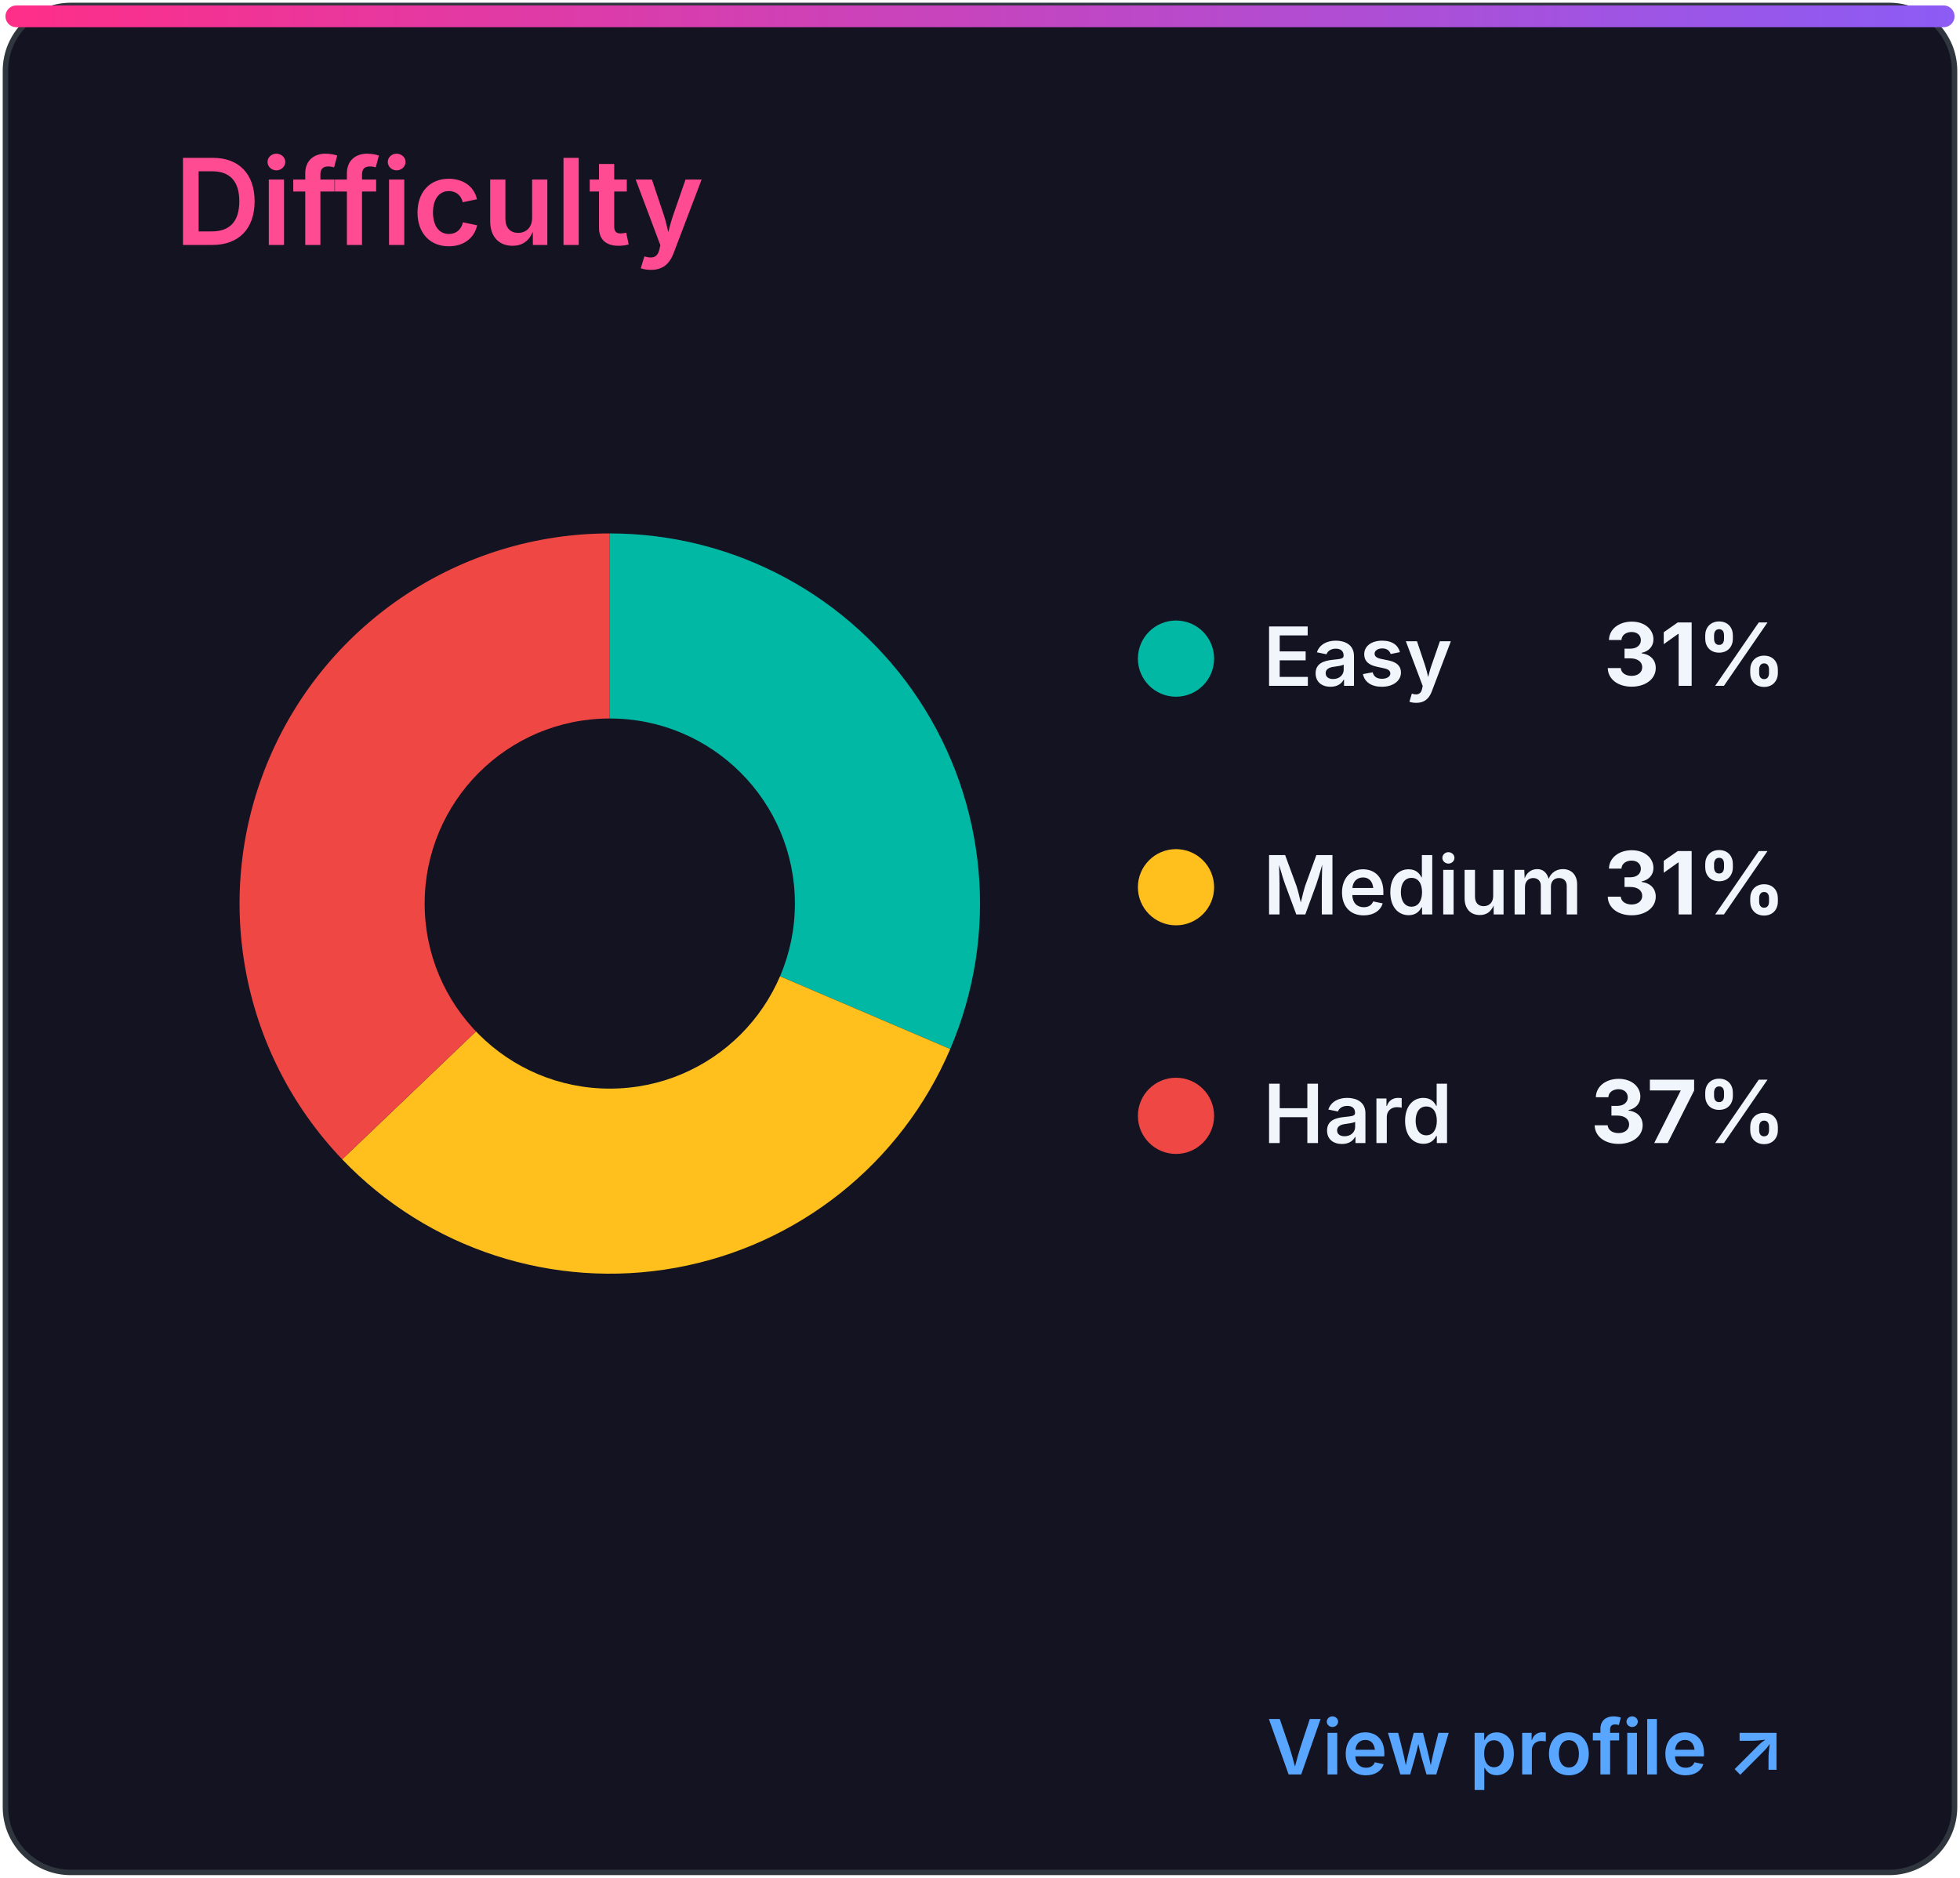
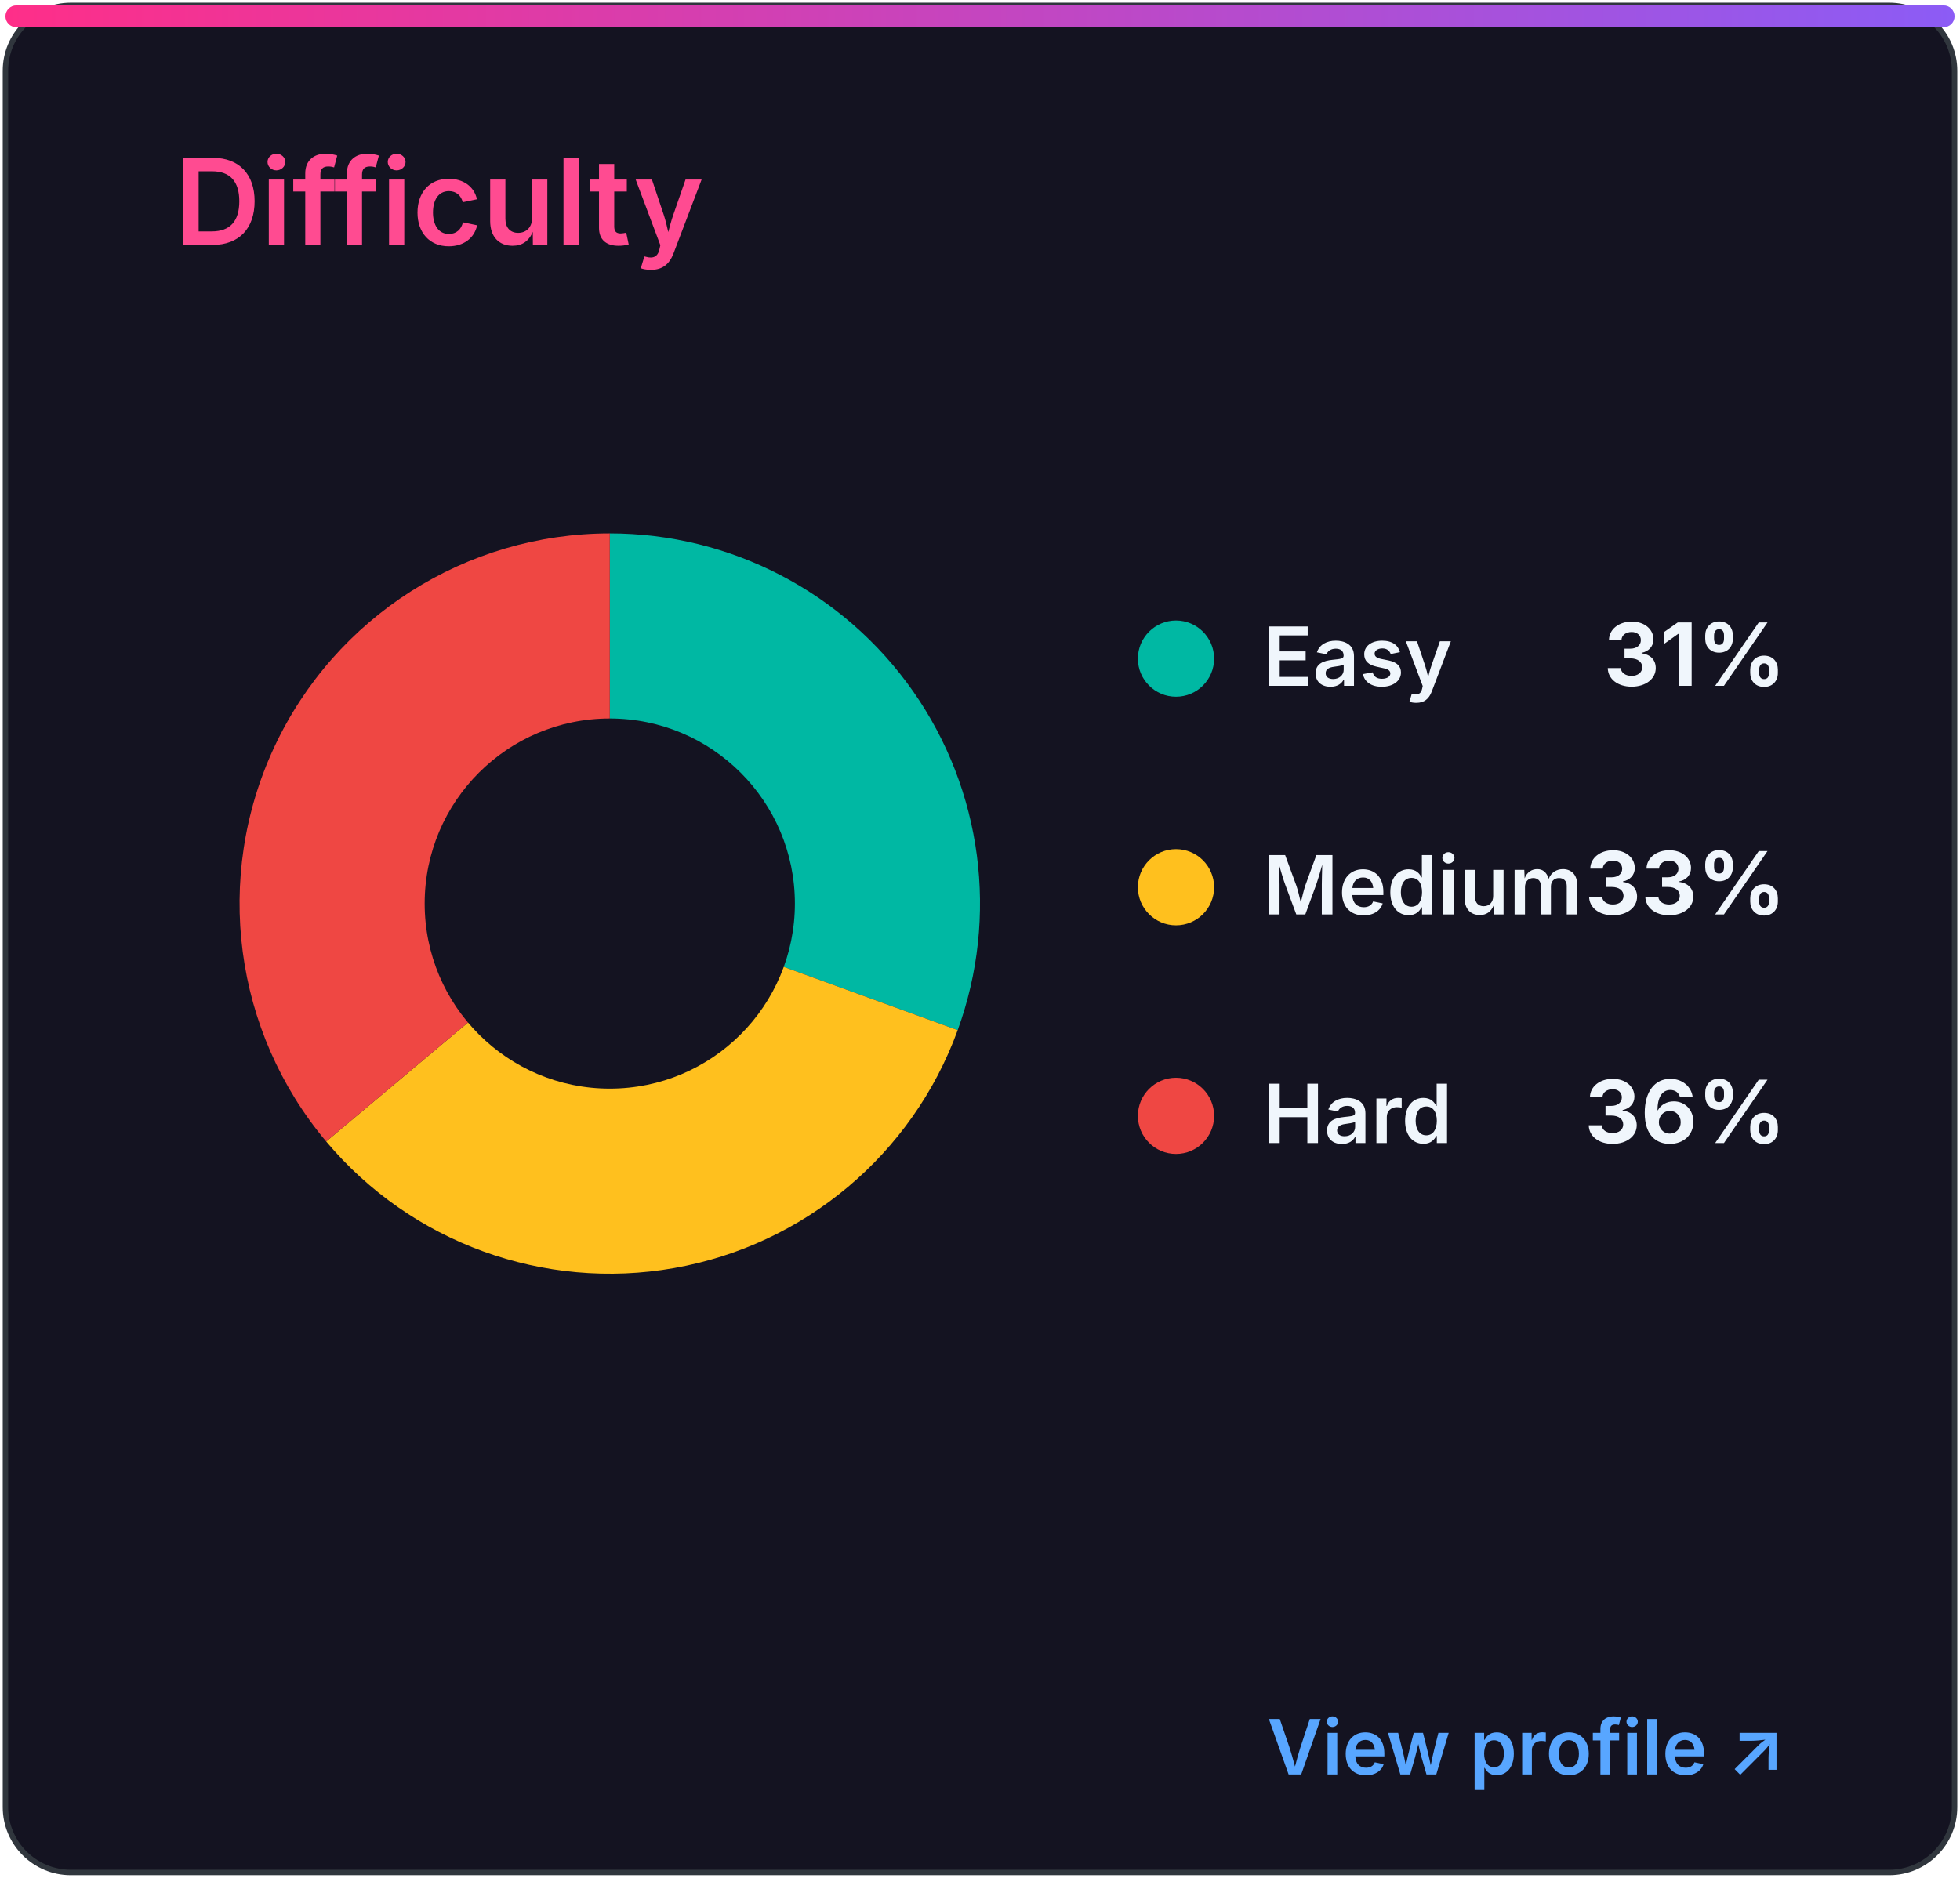
<svg xmlns="http://www.w3.org/2000/svg" width="360" height="345" viewBox="0 0 360 345" role="img" aria-labelledby="title desc">
  <defs>
    <linearGradient id="accent" x1="0" x2="1">
      <stop stop-color="#ff2e88" />
      <stop offset="1" stop-color="#8b5cf6" />
    </linearGradient>
    <clipPath id="bar">
      <rect x="32" y="82" width="296" height="8" rx="4" />
    </clipPath>
    <style>
.heading{font:600 22px -apple-system,BlinkMacSystemFont,'Segoe UI',sans-serif;fill:#ff4b91}
.eyebrow{font:600 10px -apple-system,BlinkMacSystemFont,'Segoe UI',sans-serif;letter-spacing:1.2px;fill:#8b949e}
.total{font:700 52px -apple-system,BlinkMacSystemFont,'Segoe UI',sans-serif;fill:#f0f6fc}
.metric{font:600 15px -apple-system,BlinkMacSystemFont,'Segoe UI',sans-serif;fill:#f0f6fc}
.count{font:700 16px -apple-system,BlinkMacSystemFont,'Segoe UI',sans-serif;fill:#f0f6fc}
.muted{font:500 13px -apple-system,BlinkMacSystemFont,'Segoe UI',sans-serif;fill:#8b949e}
.language{font:700 31px -apple-system,BlinkMacSystemFont,'Segoe UI',sans-serif;fill:#f0f6fc}
.link{font:600 14px -apple-system,BlinkMacSystemFont,'Segoe UI',sans-serif;fill:#58a6ff}
</style>
  </defs>
  <rect x="1" y="1" width="358" height="343" rx="12" fill="#141321" stroke="#30363d" />
  <rect x="1" y="1" width="358" height="4" rx="2" fill="url(#accent)" />
  <text x="32" y="45" class="heading">Difficulty</text>
-   <path d="M 112 166 L 112.00 98.00 A 68 68 0 0 1 174.53 192.73 Z" fill="#00b8a3" />
-   <path d="M 112 166 L 174.53 192.73 A 68 68 0 0 1 62.85 212.99 Z" fill="#ffc01e" />
-   <path d="M 112 166 L 62.85 212.99 A 68 68 0 0 1 112.00 98.00 Z" fill="#ef4743" />
+   <path d="M 112 166 L 112.00 98.00 A 68 68 0 0 1 175.90 189.26 Z" fill="#00b8a3" />
+   <path d="M 112 166 L 175.90 189.26 A 68 68 0 0 1 59.91 209.71 Z" fill="#ffc01e" />
+   <path d="M 112 166 L 59.91 209.71 A 68 68 0 0 1 112.00 98.00 Z" fill="#ef4743" />
  <circle cx="112" cy="166" r="34" fill="#141321" />
  <circle cx="216" cy="121" r="7" fill="#00b8a3" />
  <text x="232" y="126" class="metric">Easy</text>
  <text x="328" y="126" class="count" text-anchor="end">31%</text>
  <circle cx="216" cy="163" r="7" fill="#ffc01e" />
  <text x="232" y="168" class="metric">Medium</text>
-   <text x="328" y="168" class="count" text-anchor="end">31%</text>
+   <text x="328" y="168" class="count" text-anchor="end">33%</text>
  <circle cx="216" cy="205" r="7" fill="#ef4743" />
  <text x="232" y="210" class="metric">Hard</text>
-   <text x="328" y="210" class="count" text-anchor="end">37%</text>
+   <text x="328" y="210" class="count" text-anchor="end">36%</text>
  <text x="328" y="326" class="link" text-anchor="end">View profile ↗</text>
</svg>
